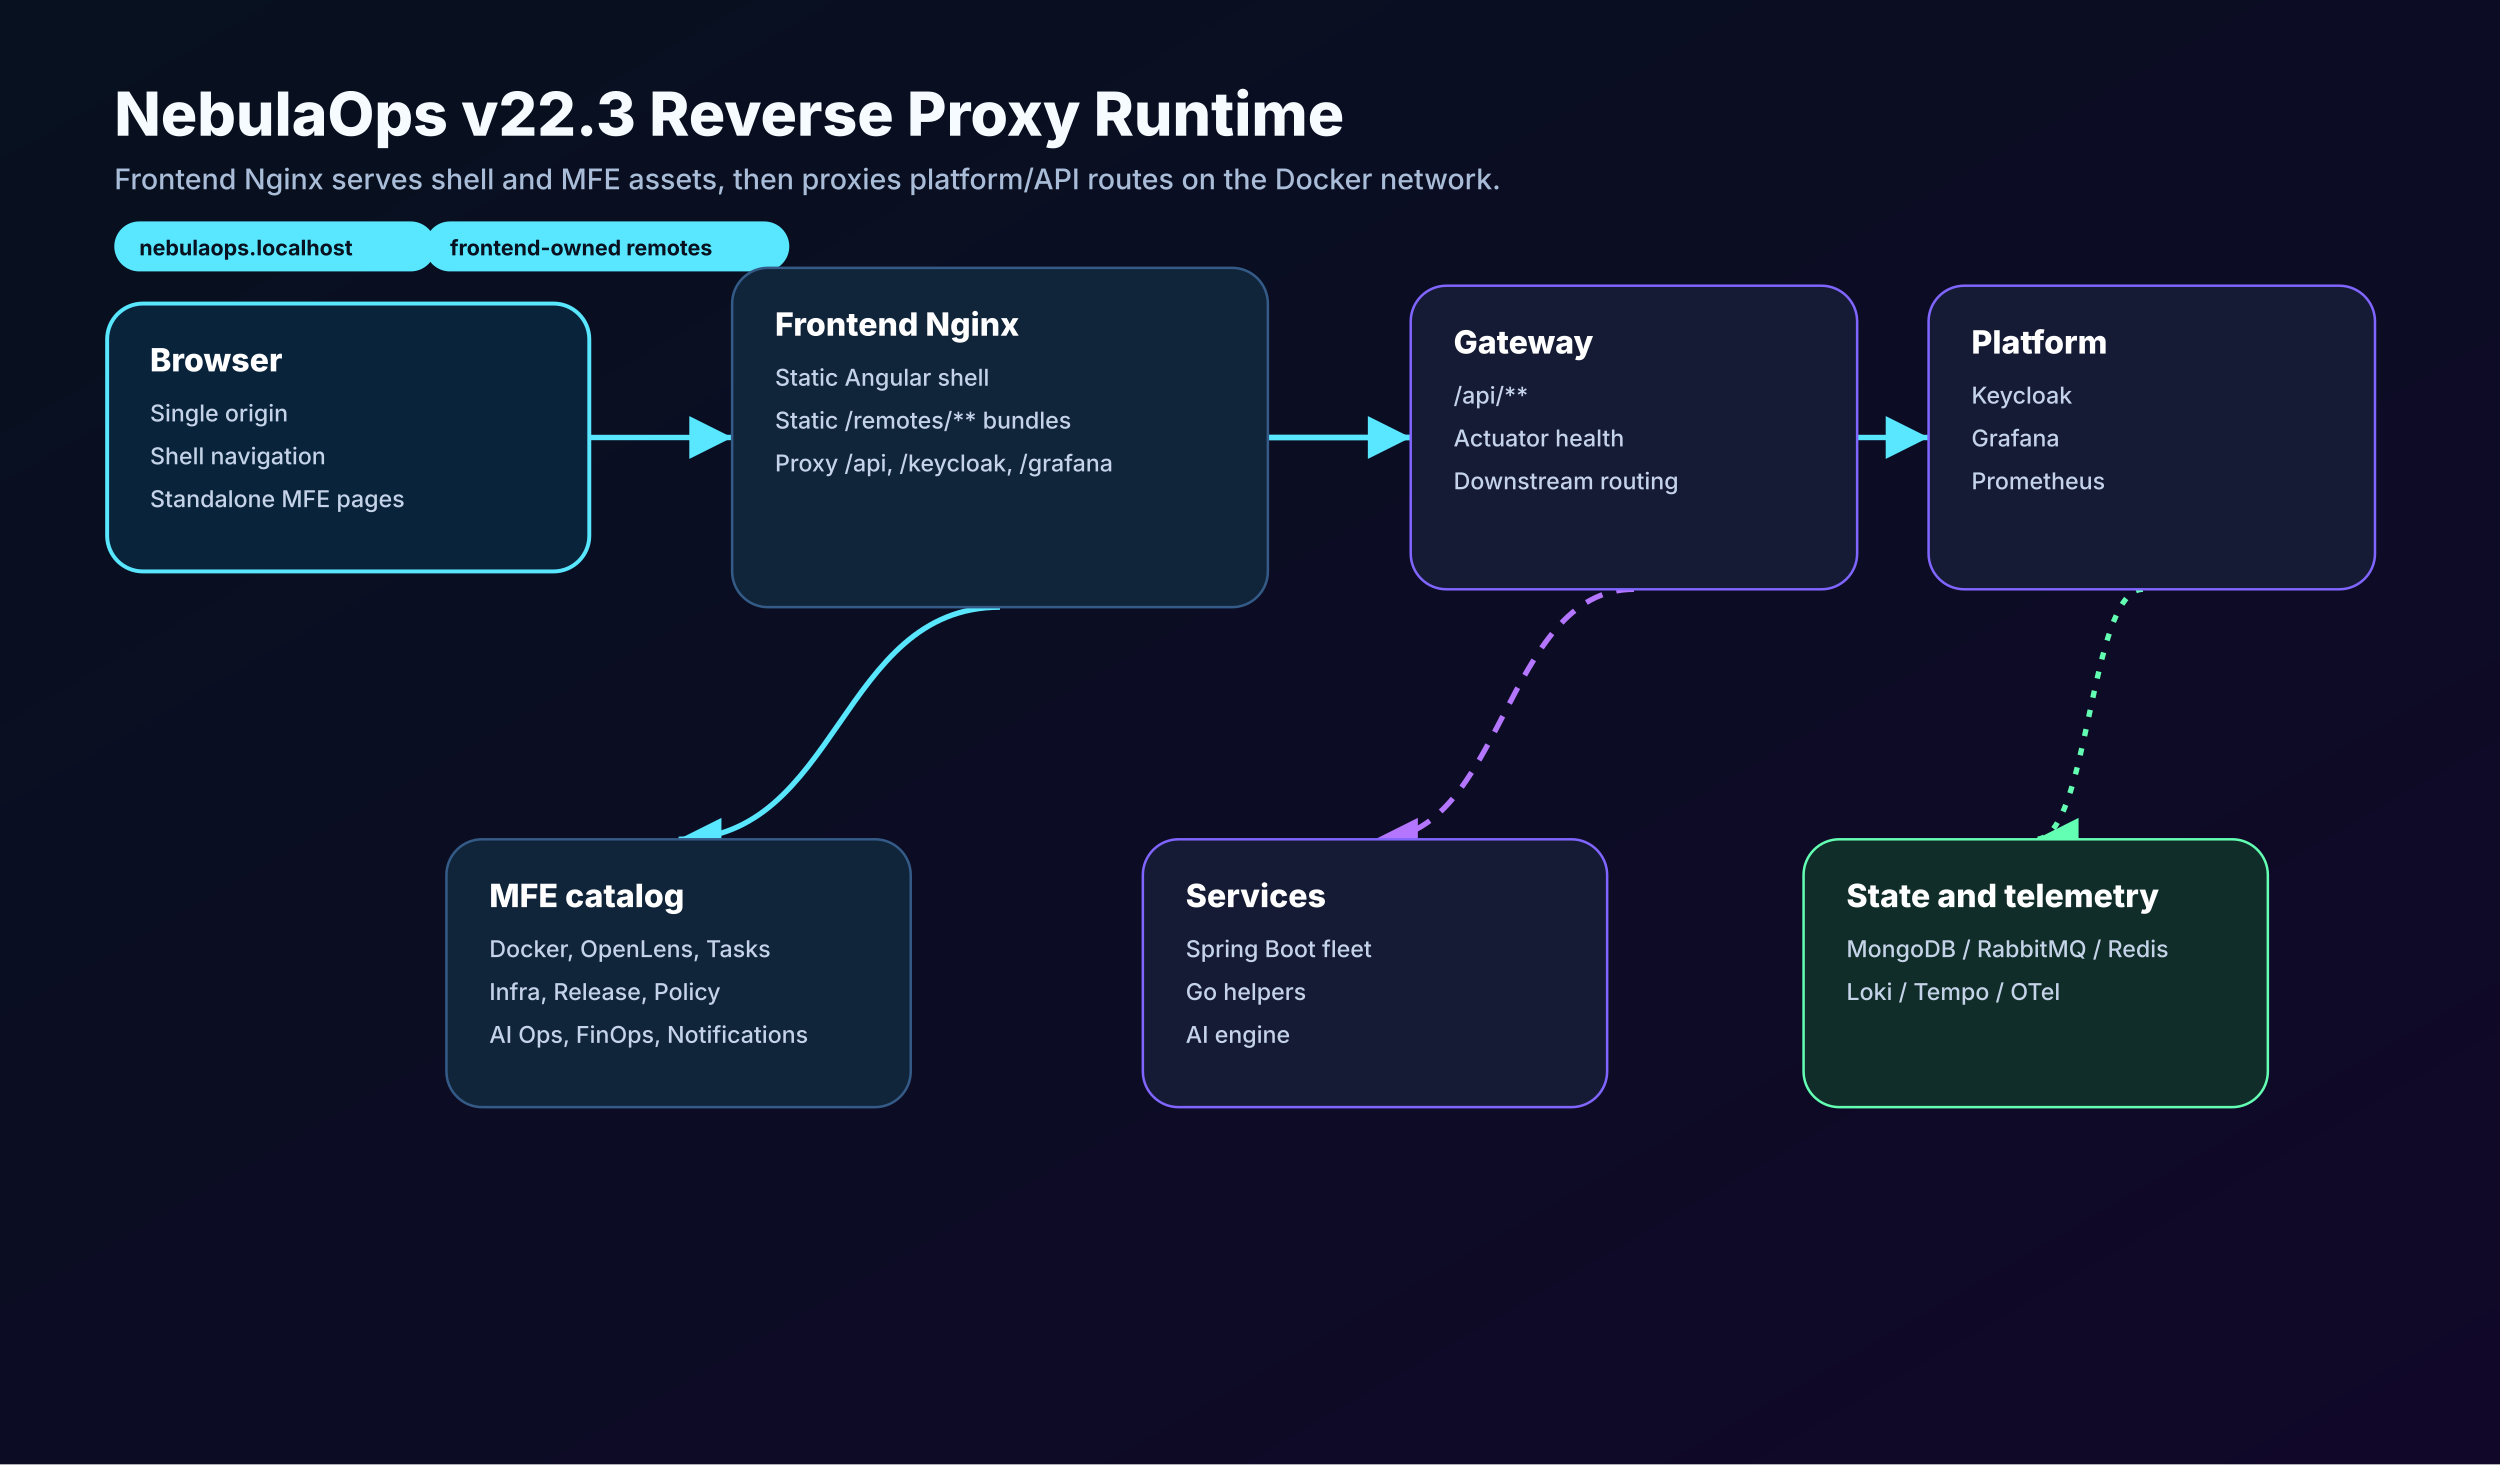
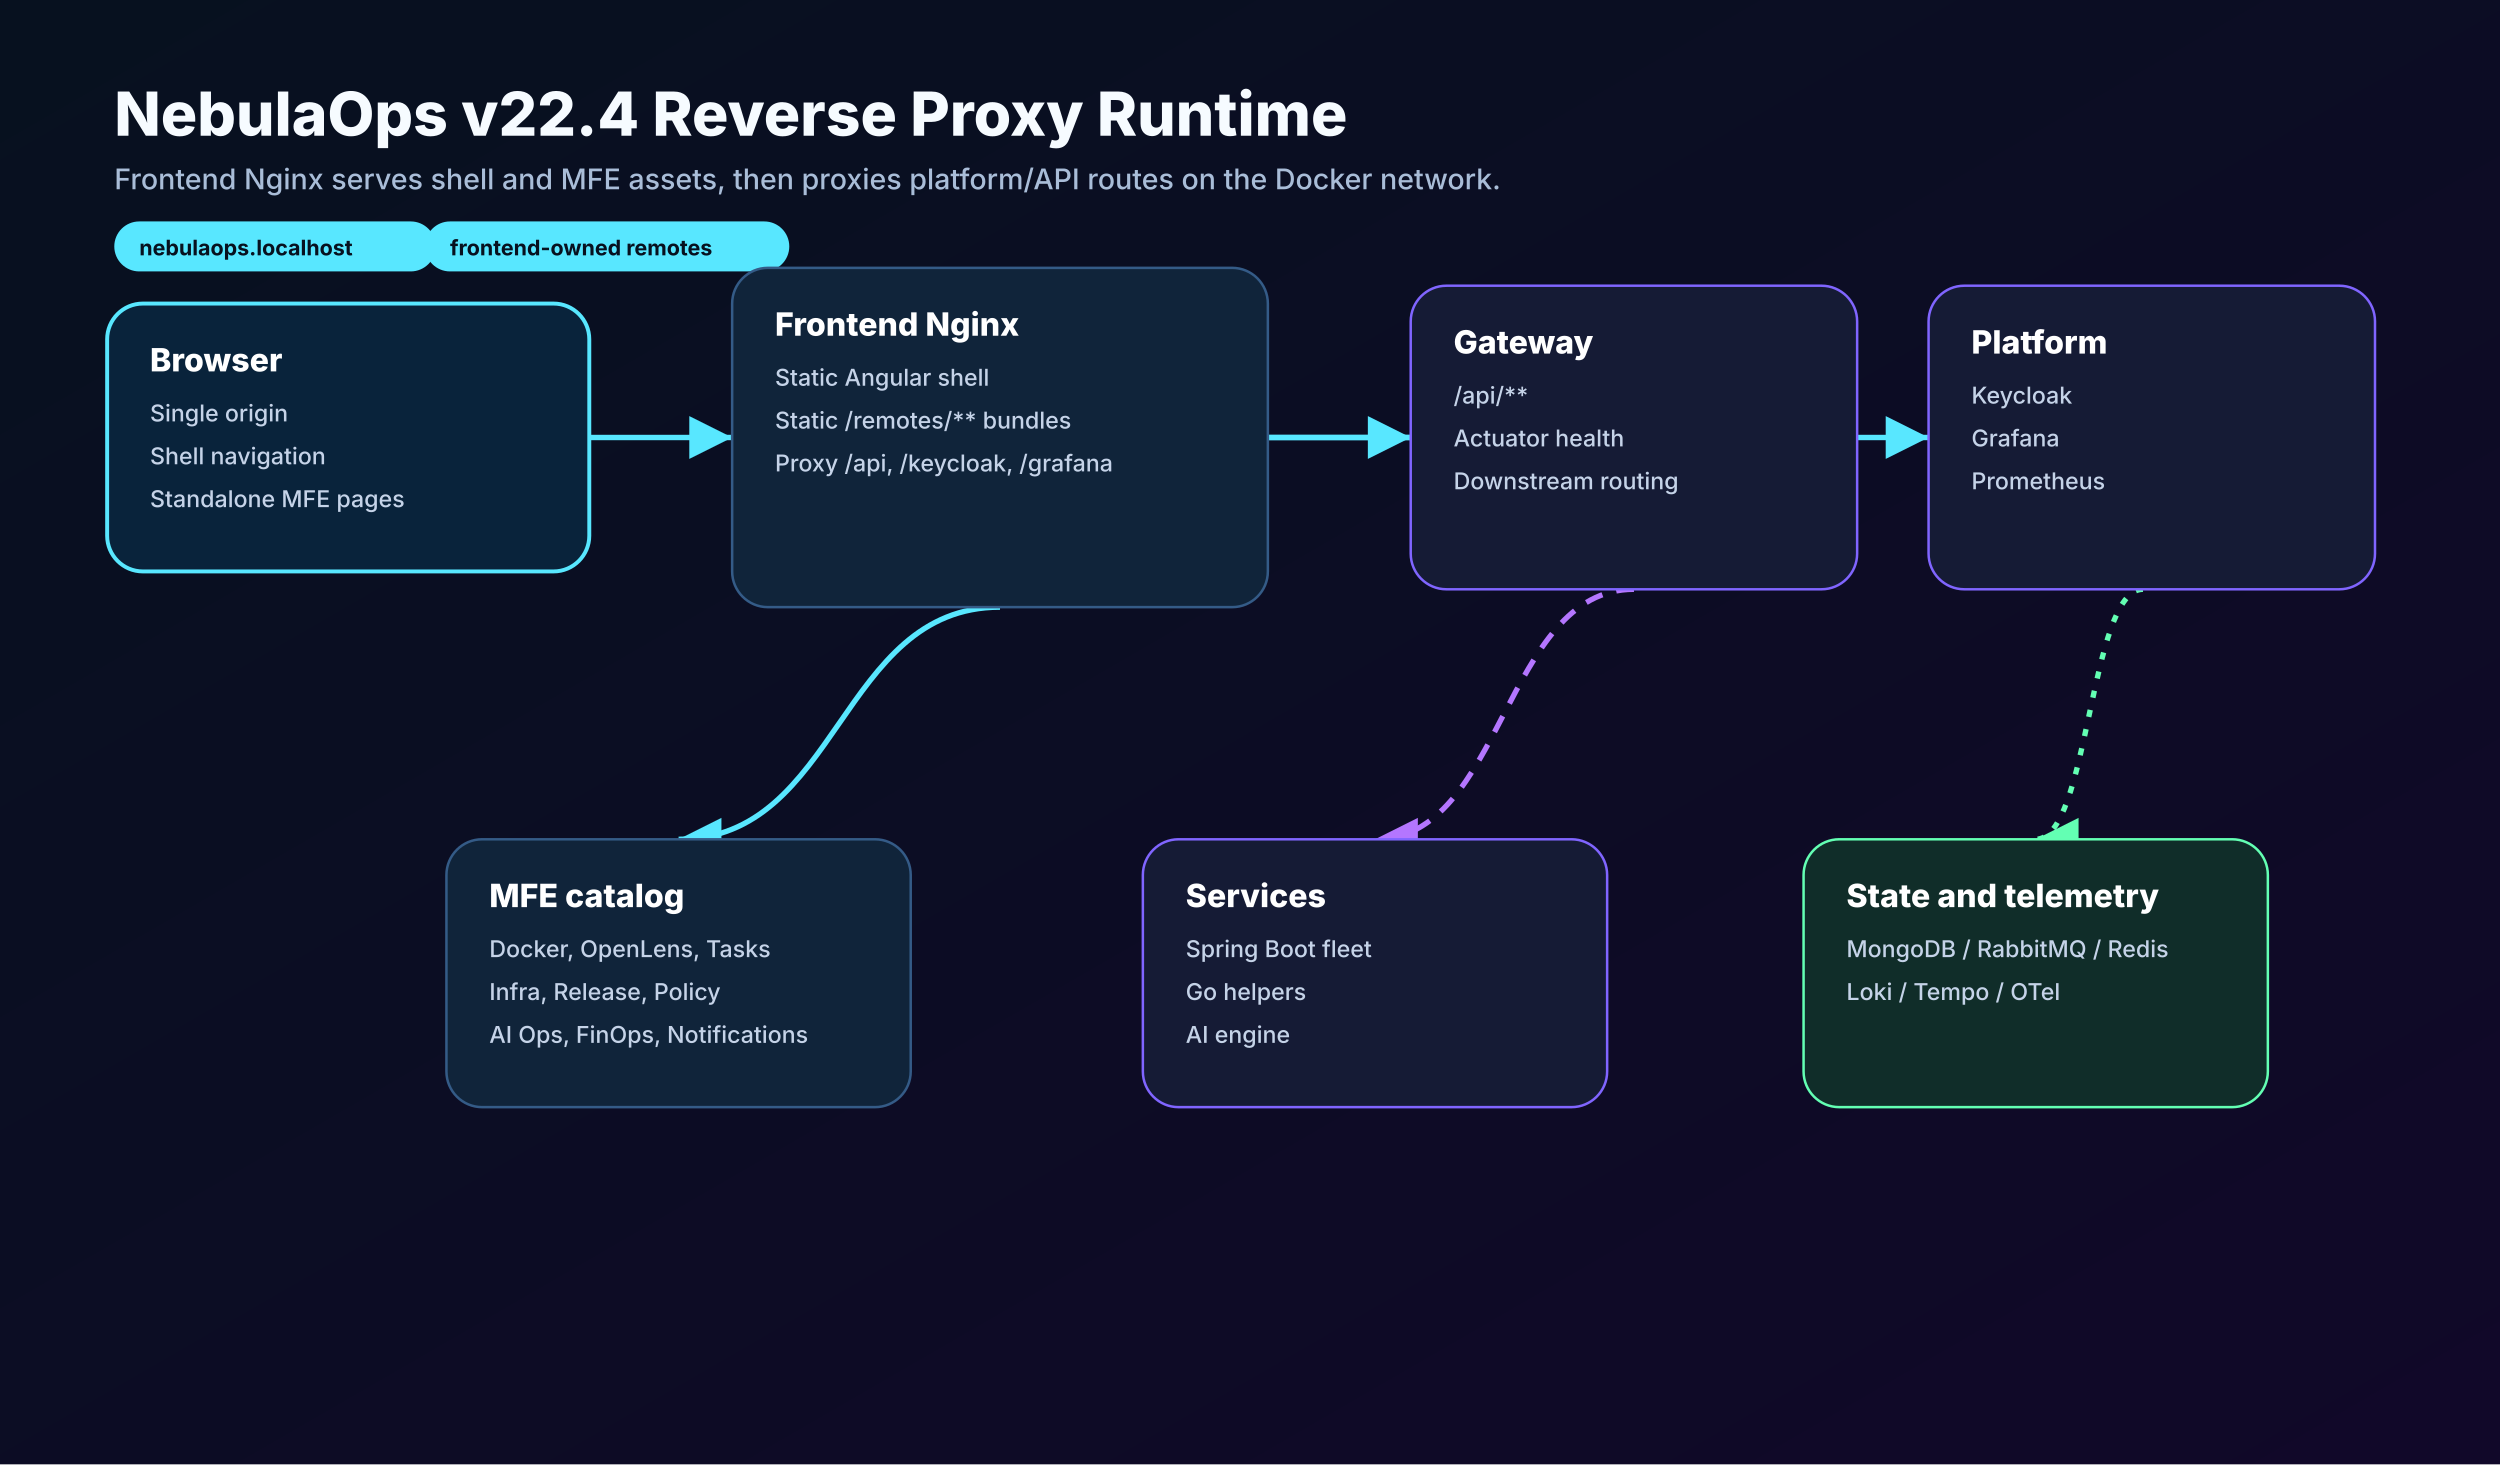
- <svg xmlns="http://www.w3.org/2000/svg" viewBox="0 0 1400 820" role="img" aria-label="NebulaOps v22.3 Reverse Proxy Runtime">
+ <svg xmlns="http://www.w3.org/2000/svg" viewBox="0 0 1400 820" role="img" aria-label="NebulaOps v22.4 Reverse Proxy Runtime">
  <defs>
    <linearGradient id="bg" x1="0" y1="0" x2="1" y2="1">
      <stop offset="0" stop-color="#07111f" />
      <stop offset="1" stop-color="#110829" />
    </linearGradient>
    <marker id="arrow" markerWidth="12" markerHeight="12" refX="10" refY="6" orient="auto">
      <path d="M2,2 L10,6 L2,10 Z" fill="#58e7ff" />
    </marker>
    <marker id="arrow2" markerWidth="12" markerHeight="12" refX="10" refY="6" orient="auto">
      <path d="M2,2 L10,6 L2,10 Z" fill="#b476ff" />
    </marker>
    <marker id="arrow3" markerWidth="12" markerHeight="12" refX="10" refY="6" orient="auto">
      <path d="M2,2 L10,6 L2,10 Z" fill="#63ffb3" />
    </marker>
    <style>
.title{font:800 34px Inter,Segoe UI,Arial;fill:#f6fbff}.sub{font:500 16px Inter,Segoe UI,Arial;fill:#a9bdd8}.label{font:800 18px Inter,Segoe UI,Arial;fill:#ffffff}.small{font:500 13px Inter,Segoe UI,Arial;fill:#c5d3e8}.chip{font:700 12px Inter,Segoe UI,Arial;fill:#07111f}.panel{fill:#10243a;stroke:#345b87;stroke-width:1.4}.core{fill:#09233b;stroke:#58e7ff;stroke-width:2.2}.soft{fill:#151b35;stroke:#8065ff;stroke-width:1.4}.data{fill:#102d29;stroke:#63ffb3;stroke-width:1.4}.warn{fill:#332315;stroke:#ffba66;stroke-width:1.4}.flow{fill:none;stroke:#58e7ff;stroke-width:3;marker-end:url(#arrow)}.dash{fill:none;stroke:#b476ff;stroke-width:3;stroke-dasharray:10 8;marker-end:url(#arrow2)}.metric{fill:none;stroke:#63ffb3;stroke-width:3;stroke-dasharray:4 7;marker-end:url(#arrow3)}.pulse{animation:pulse 2.8s ease-in-out infinite}@keyframes pulse{0%,100%{opacity:.6}50%{opacity:1}}
</style>
  </defs>
  <rect width="1400" height="820" fill="url(#bg)" />
-   <text x="64" y="76" class="title">NebulaOps v22.3 Reverse Proxy Runtime</text>
+   <text x="64" y="76" class="title">NebulaOps v22.4 Reverse Proxy Runtime</text>
  <text x="64" y="106" class="sub">Frontend Nginx serves shell and MFE assets, then proxies platform/API routes on the Docker network.</text>
  <rect x="64" y="124" width="180" height="28" rx="14" fill="#58e7ff" />
  <text x="78" y="143" class="chip">nebulaops.localhost</text>
  <rect x="238" y="124" width="204" height="28" rx="14" fill="#58e7ff" />
  <text x="252" y="143" class="chip">frontend-owned remotes</text>
  <path d="M330 245 C 370 245, 370 245, 410 245" class="flow" />
  <path d="M710 245 C 750 245, 750 245, 790 245" class="flow" />
  <path d="M710 245 C 895 245, 895 245, 1080 245" class="flow" />
  <path d="M560 340 C 470 340, 470 470, 380 470" class="flow" />
  <path d="M915 330 C 842 330, 842 470, 770 470" class="dash" />
  <path d="M1200 330 C 1170 330, 1170 470, 1140 470" class="metric" />
  <rect x="60" y="170" width="270" height="150" rx="20" class="core" />
  <text x="84" y="208" class="label">Browser</text>
  <text x="84" y="236" class="small">Single origin</text>
  <text x="84" y="260" class="small">Shell navigation</text>
  <text x="84" y="284" class="small">Standalone MFE pages</text>
  <rect x="410" y="150" width="300" height="190" rx="20" class="panel" />
  <text x="434" y="188" class="label">Frontend Nginx</text>
  <text x="434" y="216" class="small">Static Angular shell</text>
  <text x="434" y="240" class="small">Static /remotes/** bundles</text>
  <text x="434" y="264" class="small">Proxy /api, /keycloak, /grafana</text>
  <rect x="790" y="160" width="250" height="170" rx="20" class="soft" />
  <text x="814" y="198" class="label">Gateway</text>
  <text x="814" y="226" class="small">/api/**</text>
  <text x="814" y="250" class="small">Actuator health</text>
  <text x="814" y="274" class="small">Downstream routing</text>
  <rect x="1080" y="160" width="250" height="170" rx="20" class="soft" />
  <text x="1104" y="198" class="label">Platform</text>
  <text x="1104" y="226" class="small">Keycloak</text>
  <text x="1104" y="250" class="small">Grafana</text>
  <text x="1104" y="274" class="small">Prometheus</text>
  <rect x="250" y="470" width="260" height="150" rx="20" class="panel" />
  <text x="274" y="508" class="label">MFE catalog</text>
  <text x="274" y="536" class="small">Docker, OpenLens, Tasks</text>
  <text x="274" y="560" class="small">Infra, Release, Policy</text>
  <text x="274" y="584" class="small">AI Ops, FinOps, Notifications</text>
  <rect x="640" y="470" width="260" height="150" rx="20" class="soft" />
  <text x="664" y="508" class="label">Services</text>
  <text x="664" y="536" class="small">Spring Boot fleet</text>
  <text x="664" y="560" class="small">Go helpers</text>
  <text x="664" y="584" class="small">AI engine</text>
  <rect x="1010" y="470" width="260" height="150" rx="20" class="data" />
  <text x="1034" y="508" class="label">State and telemetry</text>
  <text x="1034" y="536" class="small">MongoDB / RabbitMQ / Redis</text>
  <text x="1034" y="560" class="small">Loki / Tempo / OTel</text>
</svg>
